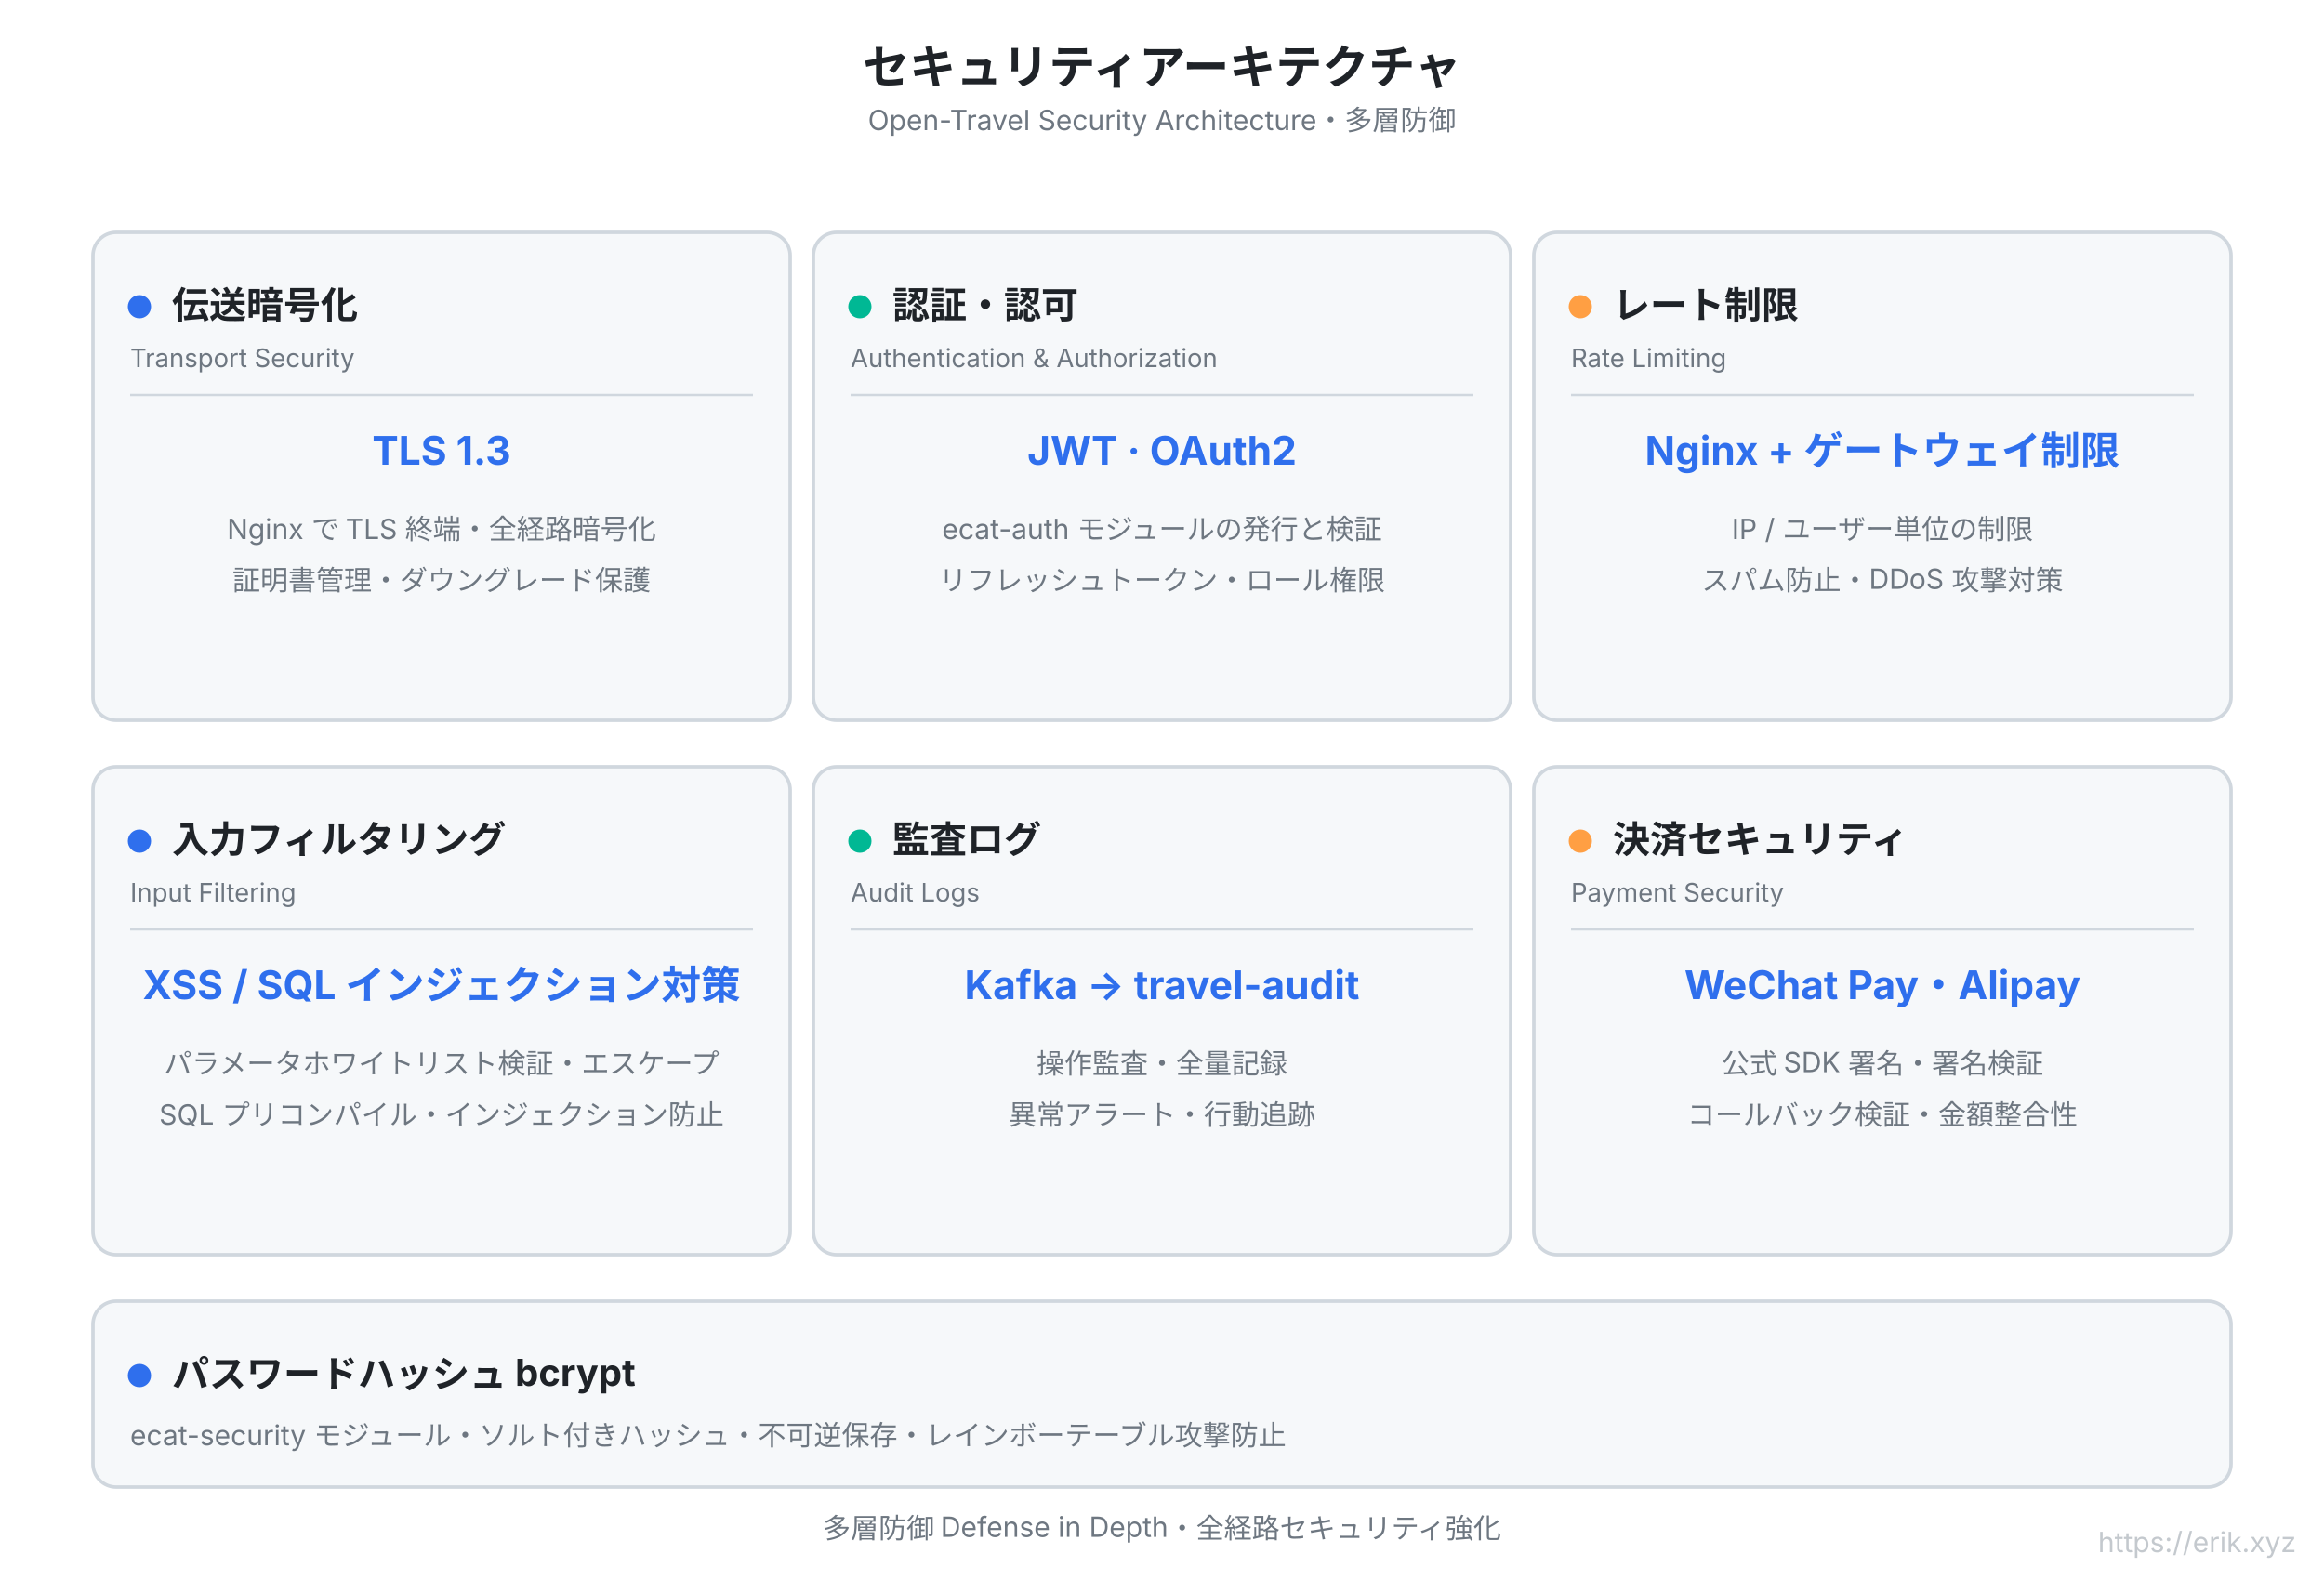
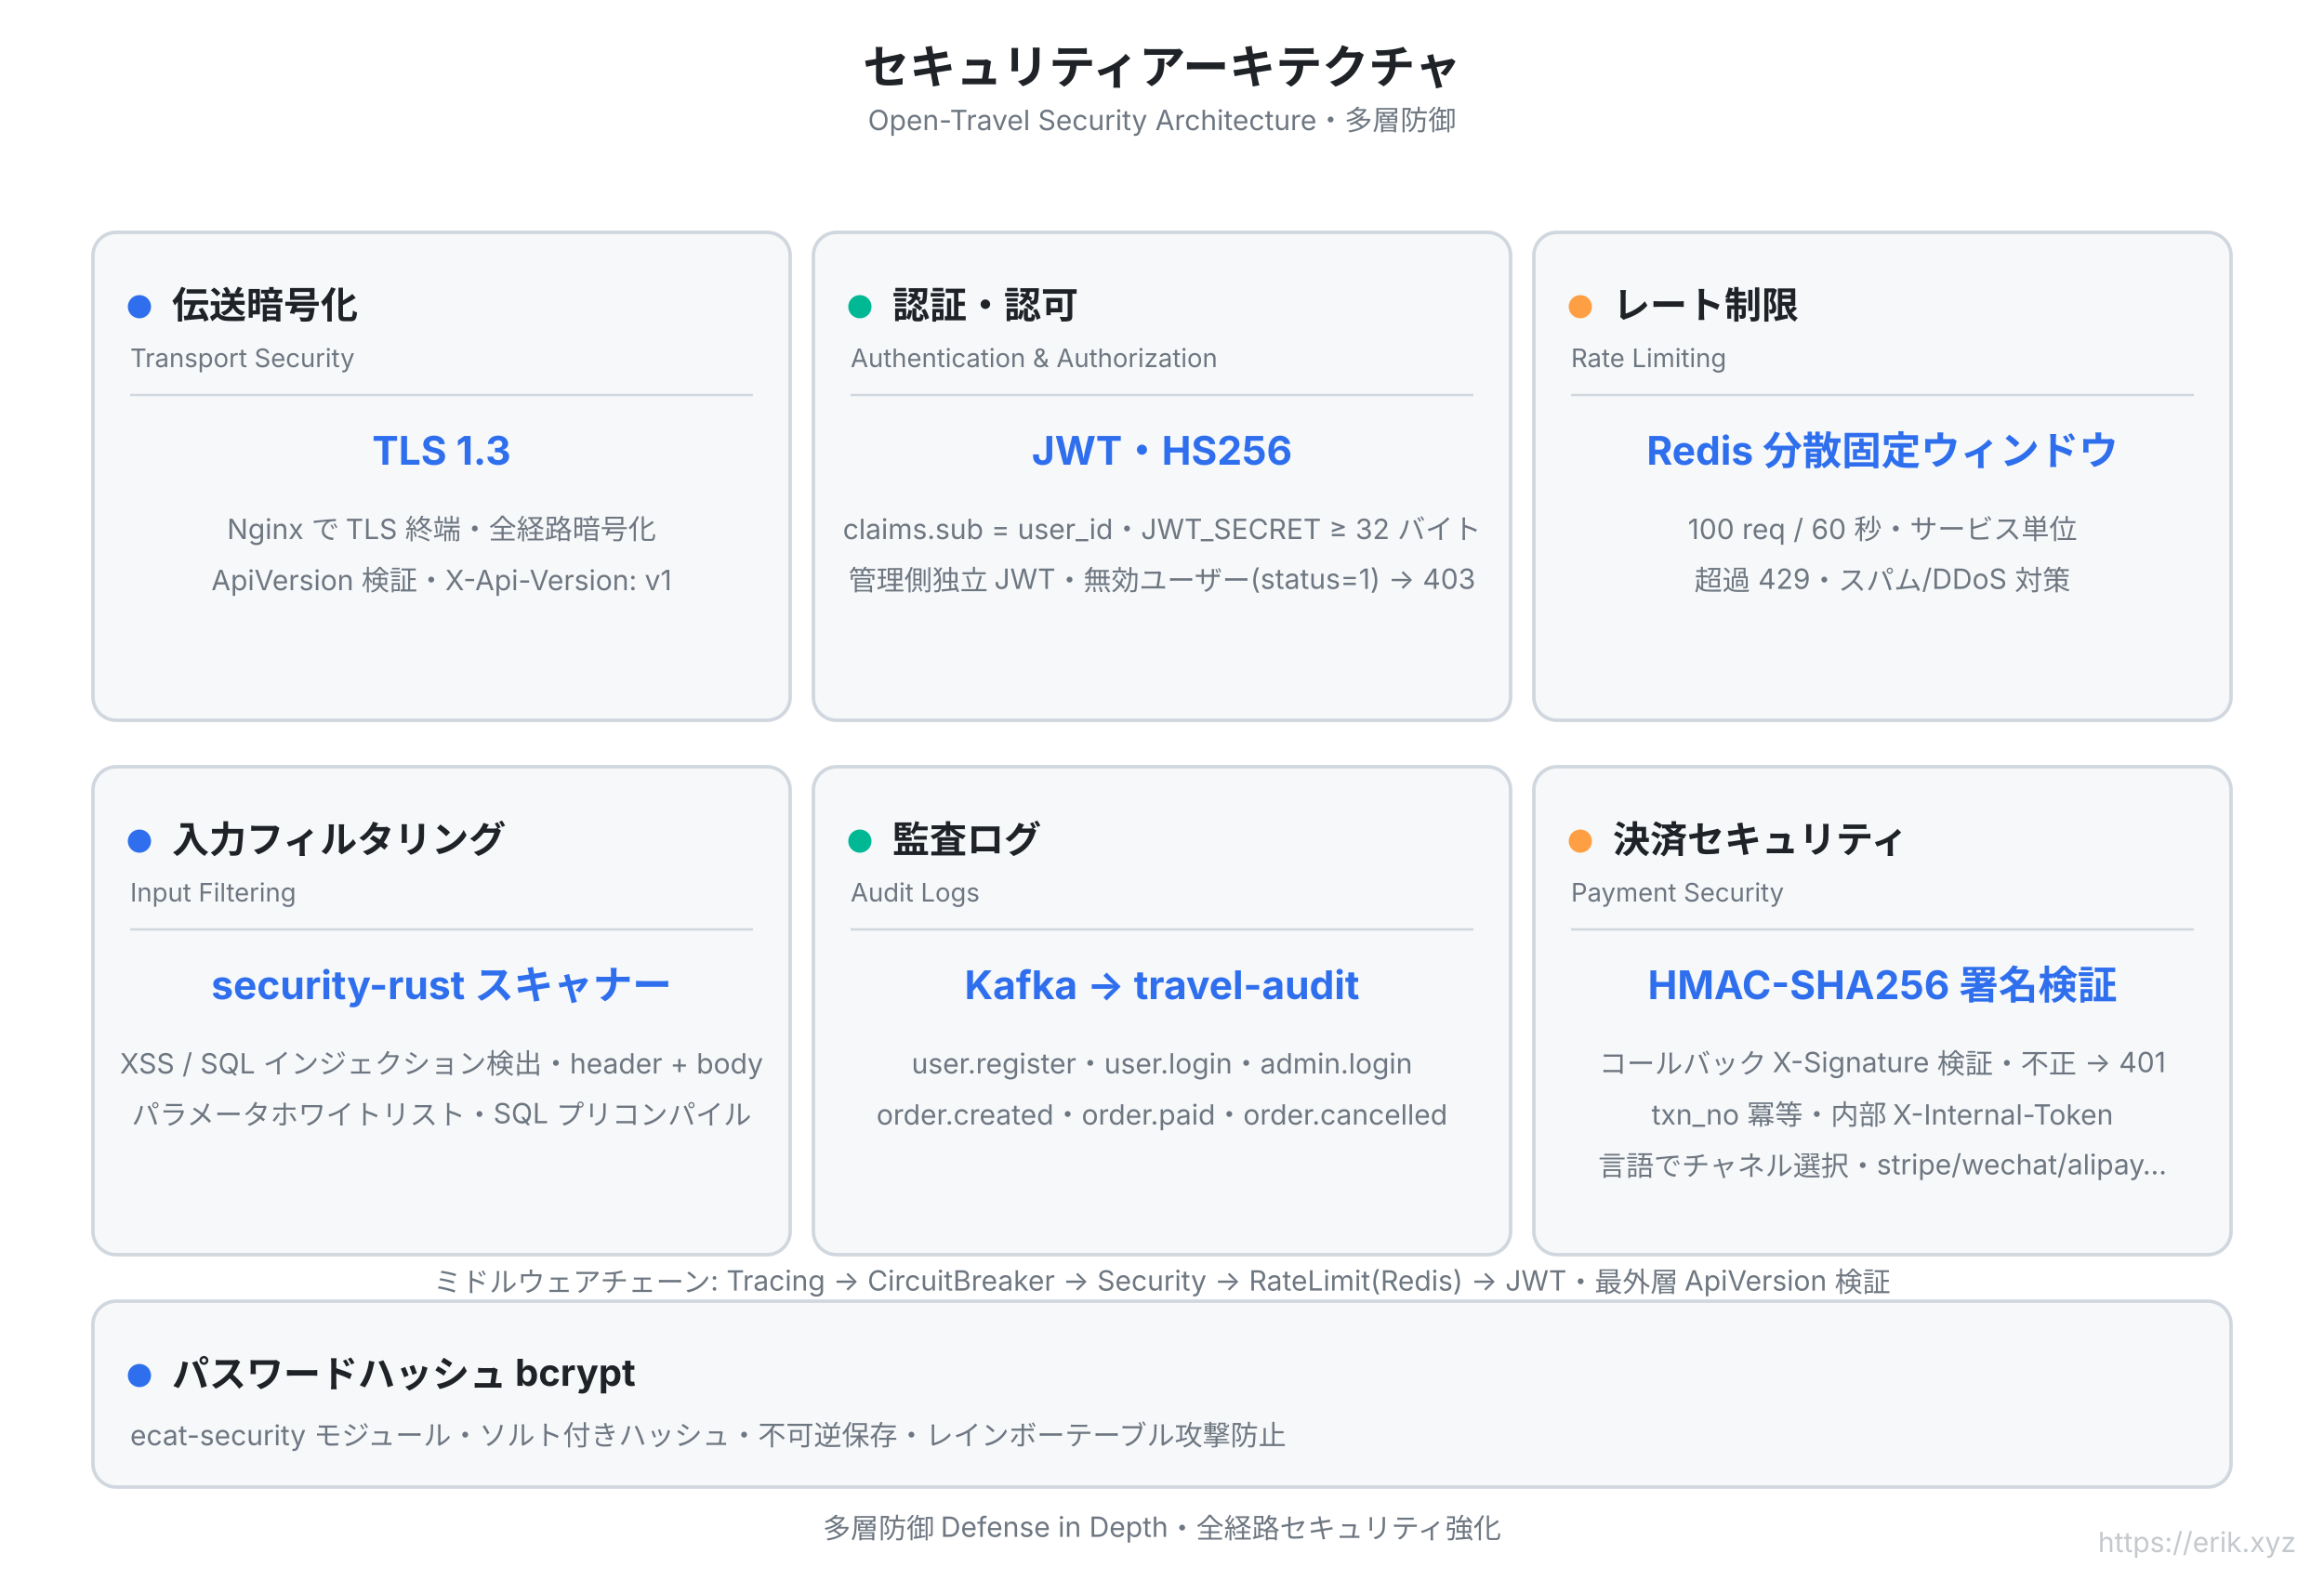
<svg xmlns="http://www.w3.org/2000/svg" width="1000" height="680" viewBox="0 0 1000 680">
  <defs>
    <style>
      text { font-family: system-ui, -apple-system, 'Segoe UI', sans-serif; }
      .t-title { font-size: 20px; font-weight: 700; fill: #1f2328; }
      .t-sub  { font-size: 12px; fill: #6e7781; }
      .t-h    { font-size: 16px; font-weight: 700; fill: #1f2328; }
      .t-eng  { font-size: 11px; fill: #6e7781; }
      .t-kw   { font-size: 17px; font-weight: 700; fill: #2f6fed; }
      .t-s    { font-size: 12px; fill: #6e7781; }
      .panel  { fill: #f6f8fa; stroke: #d0d7de; stroke-width: 1.5; rx: 10; }
      .line   { stroke: #d0d7de; stroke-width: 1; }
    </style>
  </defs>
  <rect width="1000" height="680" fill="#ffffff" />
  <text x="500" y="36" text-anchor="middle" class="t-title">セキュリティアーキテクチャ</text>
  <text x="500" y="56" text-anchor="middle" class="t-sub">Open-Travel Security Architecture・多層防御</text>
  <rect x="40" y="100" width="300" height="210" class="panel" />
  <circle cx="60" cy="132" r="5" fill="#2f6fed" />
  <text x="74" y="137" class="t-h">伝送暗号化</text>
  <text x="56" y="158" class="t-eng">Transport Security</text>
  <line x1="56" y1="170" x2="324" y2="170" class="line" />
  <text x="190" y="200" text-anchor="middle" class="t-kw">TLS 1.3</text>
  <text x="190" y="232" text-anchor="middle" class="t-s">Nginx で TLS 終端・全経路暗号化</text>
-   <text x="190" y="254" text-anchor="middle" class="t-s">証明書管理・ダウングレード保護</text>
+   <text x="190" y="254" text-anchor="middle" class="t-s">ApiVersion 検証・X-Api-Version: v1</text>
  <rect x="350" y="100" width="300" height="210" class="panel" />
  <circle cx="370" cy="132" r="5" fill="#00b894" />
  <text x="384" y="137" class="t-h">認証・認可</text>
  <text x="366" y="158" class="t-eng">Authentication &amp; Authorization</text>
  <line x1="366" y1="170" x2="634" y2="170" class="line" />
-   <text x="500" y="200" text-anchor="middle" class="t-kw">JWT · OAuth2</text>
-   <text x="500" y="232" text-anchor="middle" class="t-s">ecat-auth モジュールの発行と検証</text>
-   <text x="500" y="254" text-anchor="middle" class="t-s">リフレッシュトークン・ロール権限</text>
+   <text x="500" y="200" text-anchor="middle" class="t-kw">JWT・HS256</text>
+   <text x="500" y="232" text-anchor="middle" class="t-s">claims.sub = user_id・JWT_SECRET ≥ 32 バイト</text>
+   <text x="500" y="254" text-anchor="middle" class="t-s">管理側独立 JWT・無効ユーザー(status=1) → 403</text>
  <rect x="660" y="100" width="300" height="210" class="panel" />
  <circle cx="680" cy="132" r="5" fill="#ff9f43" />
  <text x="694" y="137" class="t-h">レート制限</text>
  <text x="676" y="158" class="t-eng">Rate Limiting</text>
  <line x1="676" y1="170" x2="944" y2="170" class="line" />
-   <text x="810" y="200" text-anchor="middle" class="t-kw">Nginx + ゲートウェイ制限</text>
-   <text x="810" y="232" text-anchor="middle" class="t-s">IP / ユーザー単位の制限</text>
-   <text x="810" y="254" text-anchor="middle" class="t-s">スパム防止・DDoS 攻撃対策</text>
+   <text x="810" y="200" text-anchor="middle" class="t-kw">Redis 分散固定ウィンドウ</text>
+   <text x="810" y="232" text-anchor="middle" class="t-s">100 req / 60 秒・サービス単位</text>
+   <text x="810" y="254" text-anchor="middle" class="t-s">超過 429・スパム/DDoS 対策</text>
  <rect x="40" y="330" width="300" height="210" class="panel" />
  <circle cx="60" cy="362" r="5" fill="#2f6fed" />
  <text x="74" y="367" class="t-h">入力フィルタリング</text>
  <text x="56" y="388" class="t-eng">Input Filtering</text>
  <line x1="56" y1="400" x2="324" y2="400" class="line" />
-   <text x="190" y="430" text-anchor="middle" class="t-kw">XSS / SQL インジェクション対策</text>
-   <text x="190" y="462" text-anchor="middle" class="t-s">パラメータホワイトリスト検証・エスケープ</text>
-   <text x="190" y="484" text-anchor="middle" class="t-s">SQL プリコンパイル・インジェクション防止</text>
+   <text x="190" y="430" text-anchor="middle" class="t-kw">security-rust スキャナー</text>
+   <text x="190" y="462" text-anchor="middle" class="t-s">XSS / SQL インジェクション検出・header + body</text>
+   <text x="190" y="484" text-anchor="middle" class="t-s">パラメータホワイトリスト・SQL プリコンパイル</text>
  <rect x="350" y="330" width="300" height="210" class="panel" />
  <circle cx="370" cy="362" r="5" fill="#00b894" />
  <text x="384" y="367" class="t-h">監査ログ</text>
  <text x="366" y="388" class="t-eng">Audit Logs</text>
  <line x1="366" y1="400" x2="634" y2="400" class="line" />
  <text x="500" y="430" text-anchor="middle" class="t-kw">Kafka → travel-audit</text>
-   <text x="500" y="462" text-anchor="middle" class="t-s">操作監査・全量記録</text>
-   <text x="500" y="484" text-anchor="middle" class="t-s">異常アラート・行動追跡</text>
+   <text x="500" y="462" text-anchor="middle" class="t-s">user.register・user.login・admin.login</text>
+   <text x="500" y="484" text-anchor="middle" class="t-s">order.created・order.paid・order.cancelled</text>
  <rect x="660" y="330" width="300" height="210" class="panel" />
  <circle cx="680" cy="362" r="5" fill="#ff9f43" />
  <text x="694" y="367" class="t-h">決済セキュリティ</text>
  <text x="676" y="388" class="t-eng">Payment Security</text>
  <line x1="676" y1="400" x2="944" y2="400" class="line" />
-   <text x="810" y="430" text-anchor="middle" class="t-kw">WeChat Pay・Alipay</text>
-   <text x="810" y="462" text-anchor="middle" class="t-s">公式 SDK 署名・署名検証</text>
-   <text x="810" y="484" text-anchor="middle" class="t-s">コールバック検証・金額整合性</text>
+   <text x="810" y="430" text-anchor="middle" class="t-kw">HMAC-SHA256 署名検証</text>
+   <text x="810" y="462" text-anchor="middle" class="t-s">コールバック X-Signature 検証・不正 → 401</text>
+   <text x="810" y="484" text-anchor="middle" class="t-s">txn_no 冪等・内部 X-Internal-Token</text>
+   <text x="810" y="506" text-anchor="middle" class="t-s">言語でチャネル選択・stripe/wechat/alipay…</text>
+   <text x="500" y="556" text-anchor="middle" class="t-s">ミドルウェアチェーン: Tracing → CircuitBreaker → Security → RateLimit(Redis) → JWT・最外層 ApiVersion 検証</text>
  <rect x="40" y="560" width="920" height="80" class="panel" />
  <circle cx="60" cy="592" r="5" fill="#2f6fed" />
  <text x="74" y="597" class="t-h">パスワードハッシュ bcrypt</text>
  <text x="56" y="622" class="t-s">ecat-security モジュール・ソルト付きハッシュ・不可逆保存・レインボーテーブル攻撃防止</text>
  <text x="500" y="662" text-anchor="middle" class="t-sub">多層防御 Defense in Depth・全経路セキュリティ強化</text>
  <text x="988" y="668" text-anchor="end" font-size="12" fill="#8b949e" fill-opacity="0.5" font-family="system-ui, -apple-system, 'Segoe UI', sans-serif">https://erik.xyz</text>
</svg>
